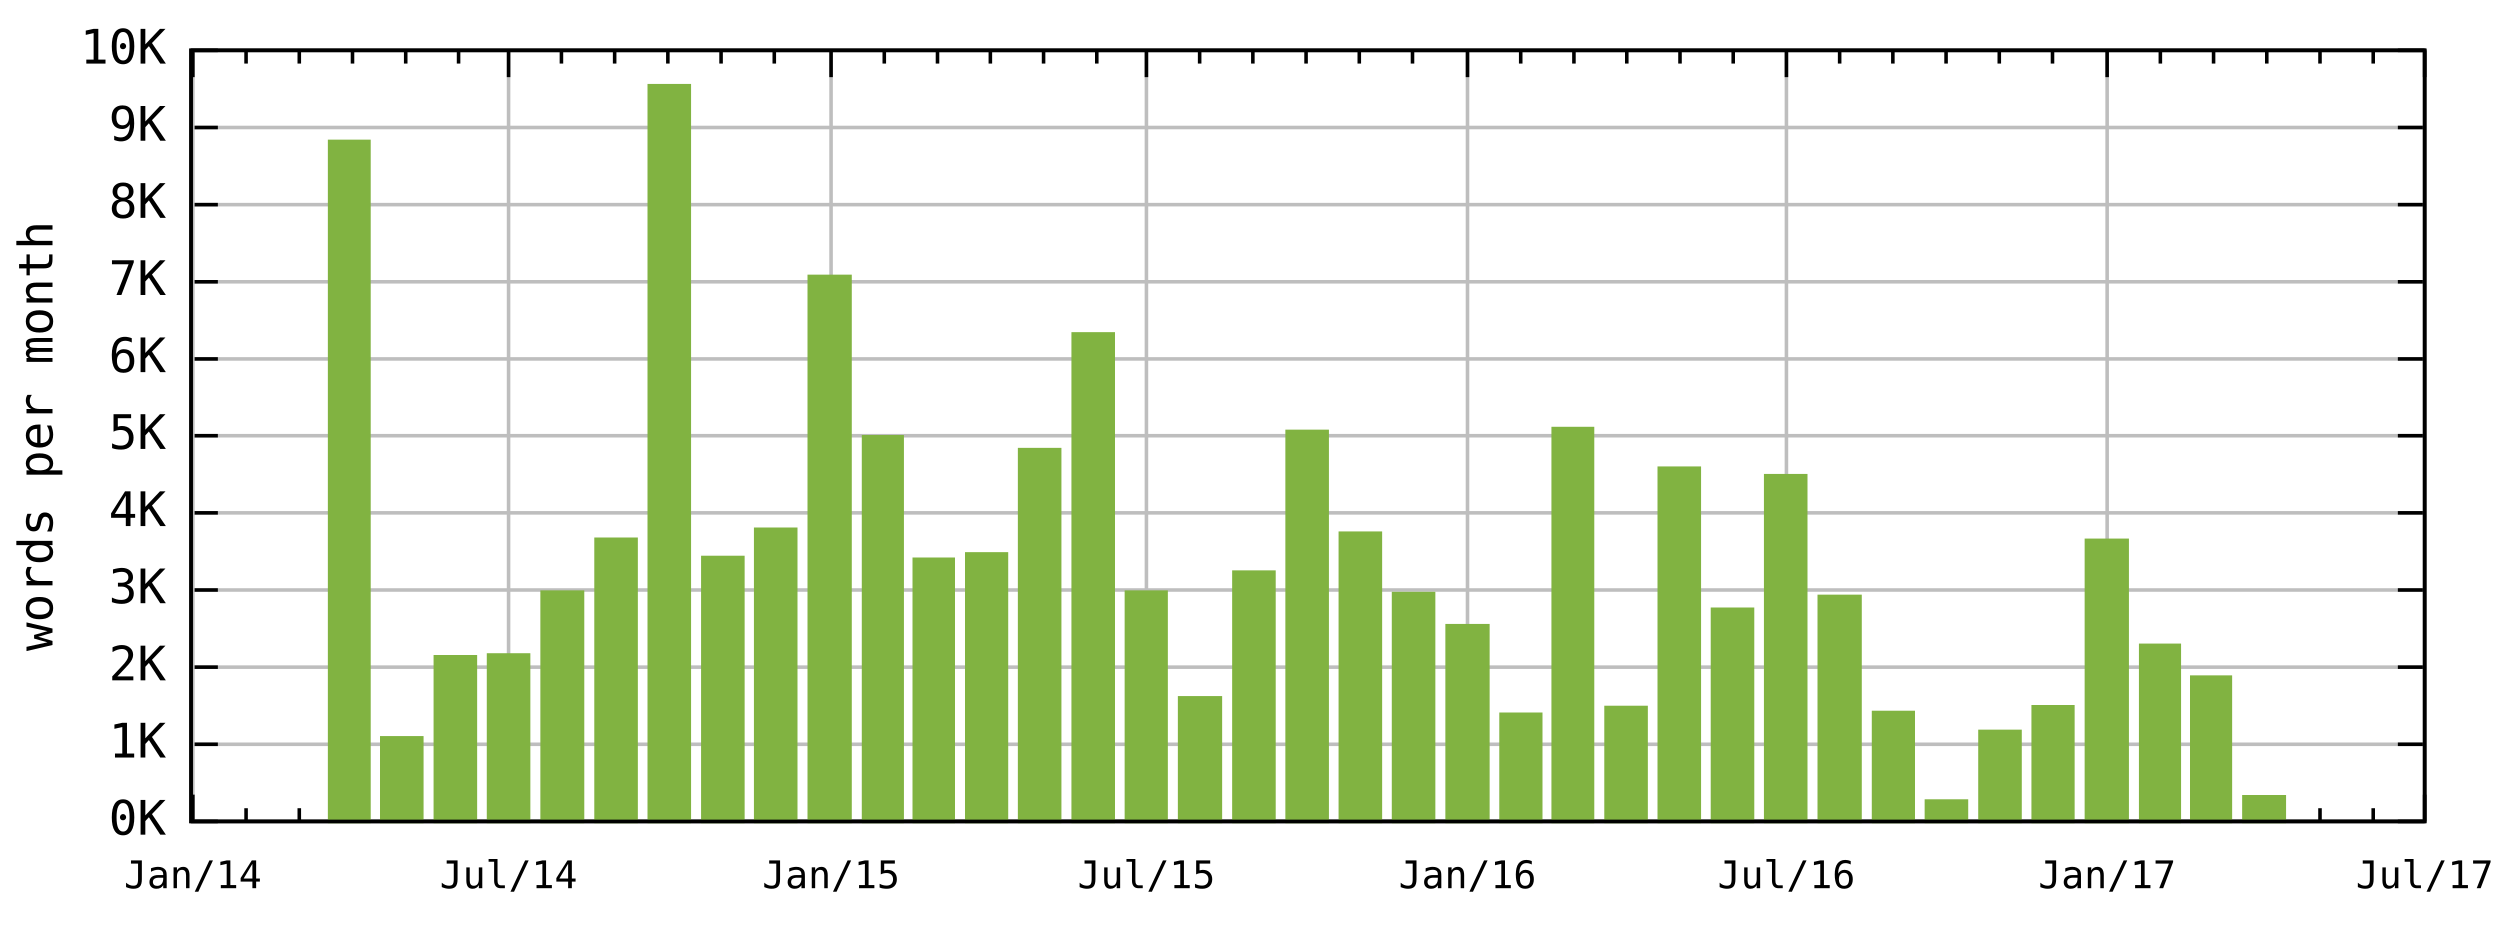
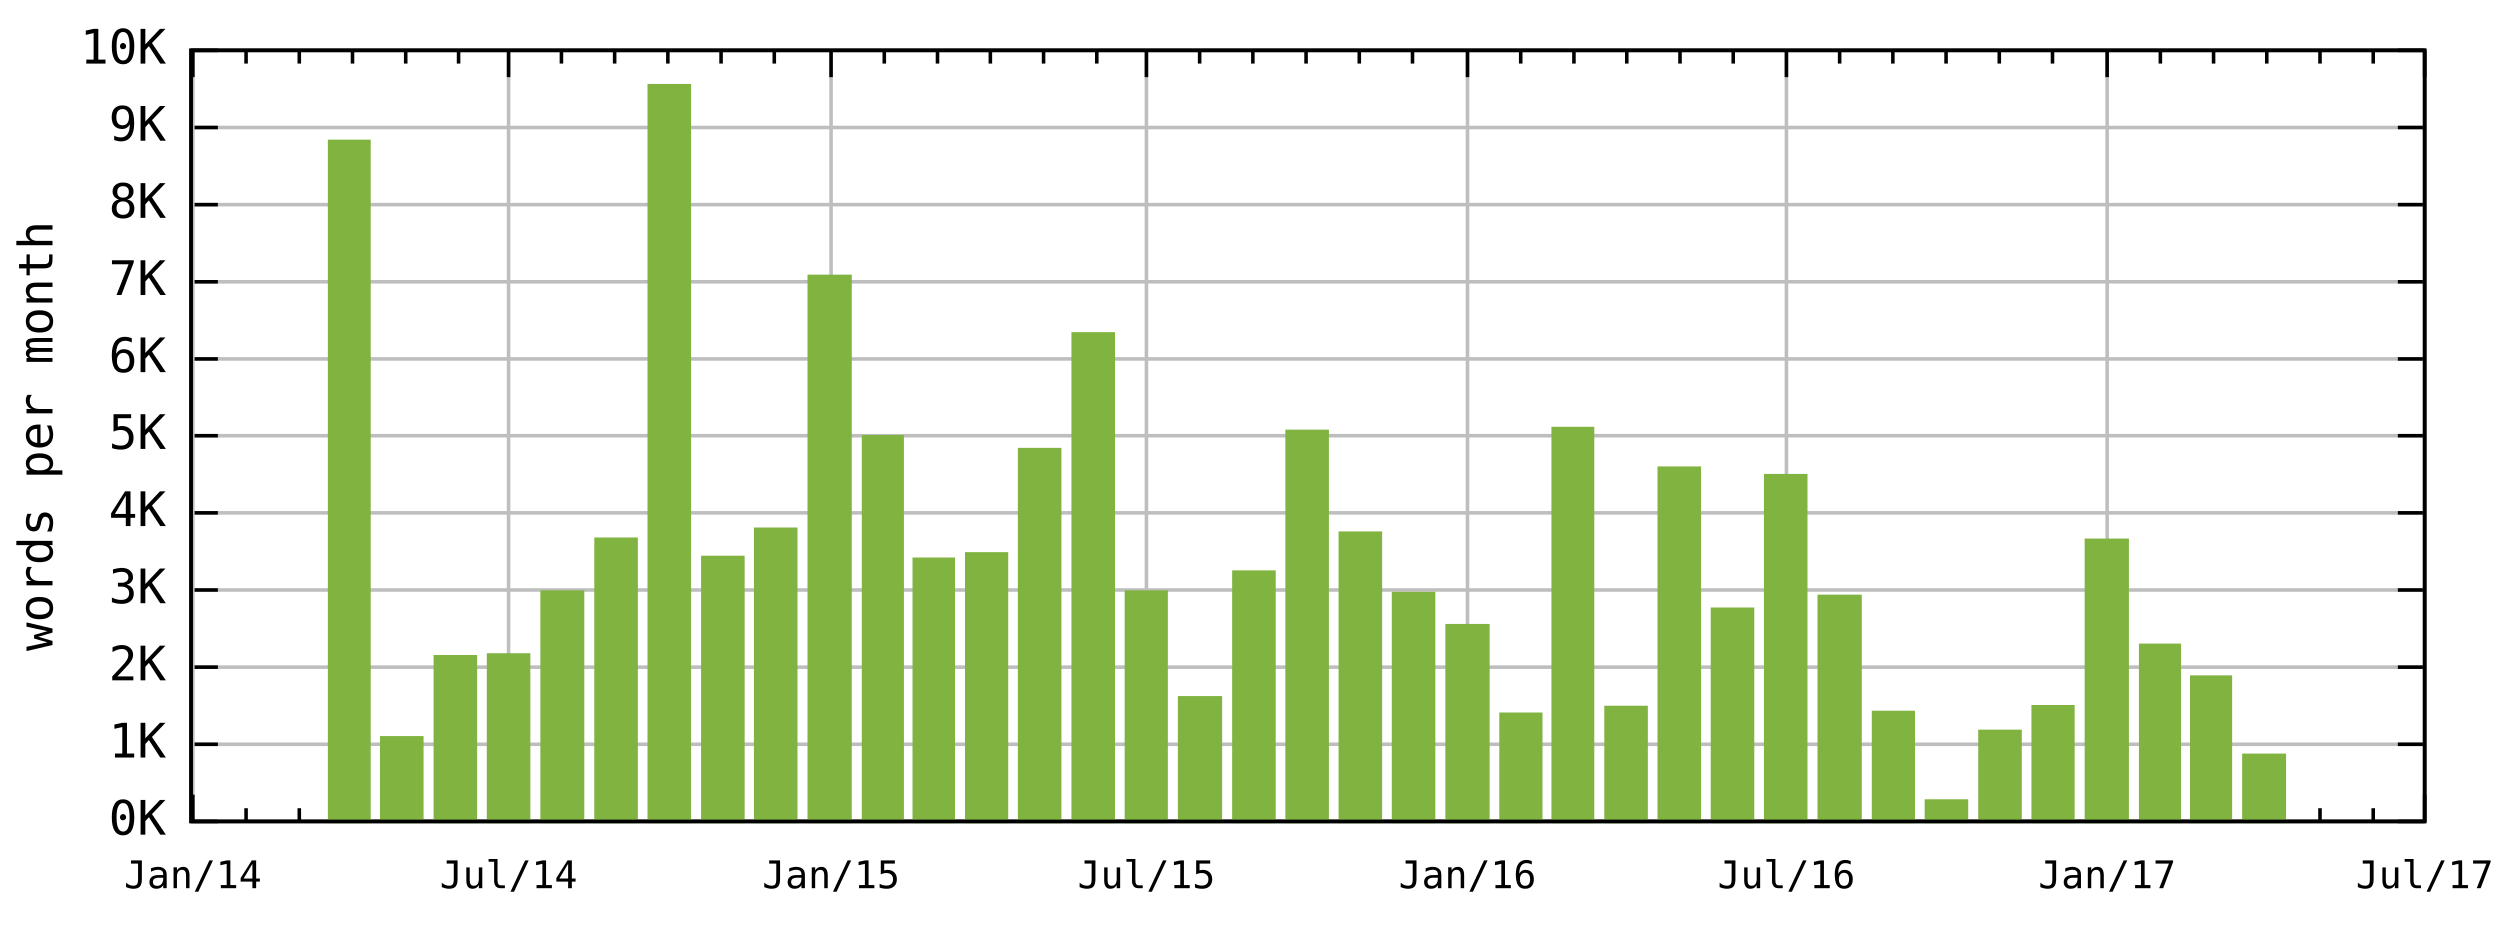
<svg xmlns="http://www.w3.org/2000/svg" xmlns:xlink="http://www.w3.org/1999/xlink" width="700" height="260" viewBox="0 0 700 260">
  <defs>
    <circle id="gpDot" r="0.5" stroke-width="0.5" />
    <path id="gpPt0" stroke-width="0.267" stroke="currentColor" d="M-1,0 h2 M0,-1 v2" />
    <path id="gpPt1" stroke-width="0.267" stroke="currentColor" d="M-1,-1 L1,1 M1,-1 L-1,1" />
    <path id="gpPt2" stroke-width="0.267" stroke="currentColor" d="M-1,0 L1,0 M0,-1 L0,1 M-1,-1 L1,1 M-1,1 L1,-1" />
    <rect id="gpPt3" stroke-width="0.267" stroke="currentColor" x="-1" y="-1" width="2" height="2" />
    <rect id="gpPt4" stroke-width="0.267" stroke="currentColor" fill="currentColor" x="-1" y="-1" width="2" height="2" />
    <circle id="gpPt5" stroke-width="0.267" stroke="currentColor" cx="0" cy="0" r="1" />
    <use xlink:href="#gpPt5" id="gpPt6" fill="currentColor" stroke="none" />
    <path id="gpPt7" stroke-width="0.267" stroke="currentColor" d="M0,-1.33 L-1.33,0.67 L1.33,0.67 z" />
    <use xlink:href="#gpPt7" id="gpPt8" fill="currentColor" stroke="none" />
    <use xlink:href="#gpPt7" id="gpPt9" stroke="currentColor" transform="rotate(180)" />
    <use xlink:href="#gpPt9" id="gpPt10" fill="currentColor" stroke="none" />
    <use xlink:href="#gpPt3" id="gpPt11" stroke="currentColor" transform="rotate(45)" />
    <use xlink:href="#gpPt11" id="gpPt12" fill="currentColor" stroke="none" />
  </defs>
  <g style="fill:none; color:white; stroke:currentColor; stroke-width:1.00; stroke-linecap:butt; stroke-linejoin:miter">
</g>
  <g style="fill:none; color:black; stroke:currentColor; stroke-width:1.00; stroke-linecap:butt; stroke-linejoin:miter">
</g>
  <g style="fill:none; color:gray; stroke:currentColor; stroke-width:1.00; stroke-linecap:butt; stroke-linejoin:miter">
    <path stroke="rgb(190, 190, 190)" d="M53.5,230.0 L678.9,230.0 " />
  </g>
  <g style="fill:none; color:black; stroke:currentColor; stroke-width:1.00; stroke-linecap:butt; stroke-linejoin:miter">
    <path d="M53.5,230.0 L61.0,230.0 M678.9,230.0 L671.4,230.0 " />
    <g transform="translate(46.5,233.7)" style="stroke:none; fill:rgb(0,0,0); font-family:monospace; font-size:10.00pt; text-anchor:end">
      <text>0K</text>
    </g>
  </g>
  <g style="fill:none; color:gray; stroke:currentColor; stroke-width:1.00; stroke-linecap:butt; stroke-linejoin:miter">
    <path stroke="rgb(190, 190, 190)" d="M53.5,208.4 L678.9,208.4 " />
  </g>
  <g style="fill:none; color:black; stroke:currentColor; stroke-width:1.00; stroke-linecap:butt; stroke-linejoin:miter">
    <path d="M53.5,208.4 L61.0,208.4 M678.9,208.4 L671.4,208.4 " />
    <g transform="translate(46.5,212.1)" style="stroke:none; fill:rgb(0,0,0); font-family:monospace; font-size:10.00pt; text-anchor:end">
      <text>1K</text>
    </g>
  </g>
  <g style="fill:none; color:gray; stroke:currentColor; stroke-width:1.00; stroke-linecap:butt; stroke-linejoin:miter">
    <path stroke="rgb(190, 190, 190)" d="M53.5,186.8 L678.9,186.8 " />
  </g>
  <g style="fill:none; color:black; stroke:currentColor; stroke-width:1.00; stroke-linecap:butt; stroke-linejoin:miter">
    <path d="M53.5,186.8 L61.0,186.8 M678.9,186.8 L671.4,186.8 " />
    <g transform="translate(46.5,190.5)" style="stroke:none; fill:rgb(0,0,0); font-family:monospace; font-size:10.00pt; text-anchor:end">
      <text>2K</text>
    </g>
  </g>
  <g style="fill:none; color:gray; stroke:currentColor; stroke-width:1.00; stroke-linecap:butt; stroke-linejoin:miter">
    <path stroke="rgb(190, 190, 190)" d="M53.5,165.2 L678.9,165.2 " />
  </g>
  <g style="fill:none; color:black; stroke:currentColor; stroke-width:1.00; stroke-linecap:butt; stroke-linejoin:miter">
    <path d="M53.5,165.2 L61.0,165.2 M678.9,165.2 L671.4,165.2 " />
    <g transform="translate(46.5,168.9)" style="stroke:none; fill:rgb(0,0,0); font-family:monospace; font-size:10.00pt; text-anchor:end">
      <text>3K</text>
    </g>
  </g>
  <g style="fill:none; color:gray; stroke:currentColor; stroke-width:1.00; stroke-linecap:butt; stroke-linejoin:miter">
    <path stroke="rgb(190, 190, 190)" d="M53.5,143.6 L678.9,143.6 " />
  </g>
  <g style="fill:none; color:black; stroke:currentColor; stroke-width:1.00; stroke-linecap:butt; stroke-linejoin:miter">
    <path d="M53.5,143.6 L61.0,143.6 M678.9,143.6 L671.4,143.6 " />
    <g transform="translate(46.5,147.3)" style="stroke:none; fill:rgb(0,0,0); font-family:monospace; font-size:10.00pt; text-anchor:end">
      <text>4K</text>
    </g>
  </g>
  <g style="fill:none; color:gray; stroke:currentColor; stroke-width:1.00; stroke-linecap:butt; stroke-linejoin:miter">
    <path stroke="rgb(190, 190, 190)" d="M53.5,122.0 L678.9,122.0 " />
  </g>
  <g style="fill:none; color:black; stroke:currentColor; stroke-width:1.00; stroke-linecap:butt; stroke-linejoin:miter">
    <path d="M53.5,122.0 L61.0,122.0 M678.9,122.0 L671.4,122.0 " />
    <g transform="translate(46.5,125.7)" style="stroke:none; fill:rgb(0,0,0); font-family:monospace; font-size:10.00pt; text-anchor:end">
      <text>5K</text>
    </g>
  </g>
  <g style="fill:none; color:gray; stroke:currentColor; stroke-width:1.00; stroke-linecap:butt; stroke-linejoin:miter">
    <path stroke="rgb(190, 190, 190)" d="M53.5,100.5 L678.9,100.5 " />
  </g>
  <g style="fill:none; color:black; stroke:currentColor; stroke-width:1.00; stroke-linecap:butt; stroke-linejoin:miter">
    <path d="M53.5,100.5 L61.0,100.5 M678.9,100.5 L671.4,100.5 " />
    <g transform="translate(46.5,104.2)" style="stroke:none; fill:rgb(0,0,0); font-family:monospace; font-size:10.00pt; text-anchor:end">
      <text>6K</text>
    </g>
  </g>
  <g style="fill:none; color:gray; stroke:currentColor; stroke-width:1.00; stroke-linecap:butt; stroke-linejoin:miter">
    <path stroke="rgb(190, 190, 190)" d="M53.5,78.9 L678.9,78.9 " />
  </g>
  <g style="fill:none; color:black; stroke:currentColor; stroke-width:1.00; stroke-linecap:butt; stroke-linejoin:miter">
    <path d="M53.5,78.9 L61.0,78.9 M678.9,78.9 L671.4,78.9 " />
    <g transform="translate(46.5,82.6)" style="stroke:none; fill:rgb(0,0,0); font-family:monospace; font-size:10.00pt; text-anchor:end">
      <text>7K</text>
    </g>
  </g>
  <g style="fill:none; color:gray; stroke:currentColor; stroke-width:1.00; stroke-linecap:butt; stroke-linejoin:miter">
    <path stroke="rgb(190, 190, 190)" d="M53.5,57.3 L678.9,57.3 " />
  </g>
  <g style="fill:none; color:black; stroke:currentColor; stroke-width:1.00; stroke-linecap:butt; stroke-linejoin:miter">
    <path d="M53.5,57.3 L61.0,57.3 M678.9,57.3 L671.4,57.3 " />
    <g transform="translate(46.5,61.0)" style="stroke:none; fill:rgb(0,0,0); font-family:monospace; font-size:10.00pt; text-anchor:end">
      <text>8K</text>
    </g>
  </g>
  <g style="fill:none; color:gray; stroke:currentColor; stroke-width:1.00; stroke-linecap:butt; stroke-linejoin:miter">
    <path stroke="rgb(190, 190, 190)" d="M53.5,35.7 L678.9,35.7 " />
  </g>
  <g style="fill:none; color:black; stroke:currentColor; stroke-width:1.00; stroke-linecap:butt; stroke-linejoin:miter">
    <path d="M53.5,35.7 L61.0,35.7 M678.9,35.7 L671.4,35.7 " />
    <g transform="translate(46.5,39.4)" style="stroke:none; fill:rgb(0,0,0); font-family:monospace; font-size:10.00pt; text-anchor:end">
      <text>9K</text>
    </g>
  </g>
  <g style="fill:none; color:gray; stroke:currentColor; stroke-width:1.00; stroke-linecap:butt; stroke-linejoin:miter">
    <path stroke="rgb(190, 190, 190)" d="M53.5,14.1 L678.9,14.1 " />
  </g>
  <g style="fill:none; color:black; stroke:currentColor; stroke-width:1.00; stroke-linecap:butt; stroke-linejoin:miter">
    <path d="M53.5,14.1 L61.0,14.1 M678.9,14.1 L671.4,14.1 " />
    <g transform="translate(46.5,17.8)" style="stroke:none; fill:rgb(0,0,0); font-family:monospace; font-size:10.00pt; text-anchor:end">
      <text>10K</text>
    </g>
  </g>
  <g style="fill:none; color:gray; stroke:currentColor; stroke-width:1.00; stroke-linecap:butt; stroke-linejoin:miter">
    <path stroke="rgb(190, 190, 190)" d="M54.0,230.0 L54.0,14.1 " />
  </g>
  <g style="fill:none; color:black; stroke:currentColor; stroke-width:1.00; stroke-linecap:butt; stroke-linejoin:miter">
    <path d="M54.0,230.0 L54.0,222.5 M54.0,14.1 L54.0,21.6 " />
    <g transform="translate(54.0,248.7)" style="stroke:none; fill:rgb(0,0,0); font-family:monospace; font-size:8.00pt; text-anchor:middle">
      <text>Jan/14</text>
    </g>
    <path d="M68.9,230.0 L68.9,226.3 M68.9,14.1 L68.9,17.8 M83.8,230.0 L83.8,226.3 M83.8,14.1 L83.8,17.8    M98.7,230.0 L98.7,226.3 M98.7,14.1 L98.7,17.8 M113.6,230.0 L113.6,226.3 M113.6,14.1 L113.6,17.8    M128.4,230.0 L128.4,226.3 M128.4,14.1 L128.4,17.8 " />
  </g>
  <g style="fill:none; color:gray; stroke:currentColor; stroke-width:1.00; stroke-linecap:butt; stroke-linejoin:miter">
    <path stroke="rgb(190, 190, 190)" d="M142.4,230.0 L142.4,14.1 " />
  </g>
  <g style="fill:none; color:black; stroke:currentColor; stroke-width:1.00; stroke-linecap:butt; stroke-linejoin:miter">
    <path d="M142.4,230.0 L142.4,222.5 M142.4,14.1 L142.4,21.6 " />
    <g transform="translate(142.4,248.7)" style="stroke:none; fill:rgb(0,0,0); font-family:monospace; font-size:8.00pt; text-anchor:middle">
      <text>Jul/14</text>
    </g>
    <path d="M157.2,230.0 L157.2,226.3 M157.2,14.1 L157.2,17.8 M172.1,230.0 L172.1,226.3 M172.1,14.1 L172.1,17.8    M187.0,230.0 L187.0,226.3 M187.0,14.1 L187.0,17.8 M201.9,230.0 L201.9,226.3 M201.9,14.1 L201.9,17.8    M216.8,230.0 L216.8,226.3 M216.8,14.1 L216.8,17.8 " />
  </g>
  <g style="fill:none; color:gray; stroke:currentColor; stroke-width:1.00; stroke-linecap:butt; stroke-linejoin:miter">
    <path stroke="rgb(190, 190, 190)" d="M232.7,230.0 L232.7,14.1 " />
  </g>
  <g style="fill:none; color:black; stroke:currentColor; stroke-width:1.00; stroke-linecap:butt; stroke-linejoin:miter">
    <path d="M232.7,230.0 L232.7,222.5 M232.7,14.1 L232.7,21.6 " />
    <g transform="translate(232.7,248.7)" style="stroke:none; fill:rgb(0,0,0); font-family:monospace; font-size:8.00pt; text-anchor:middle">
      <text>Jan/15</text>
    </g>
    <path d="M247.6,230.0 L247.6,226.3 M247.6,14.1 L247.6,17.8 M262.5,230.0 L262.5,226.3 M262.5,14.1 L262.5,17.8    M277.3,230.0 L277.3,226.3 M277.3,14.1 L277.3,17.8 M292.2,230.0 L292.2,226.3 M292.2,14.1 L292.2,17.8    M307.1,230.0 L307.1,226.3 M307.1,14.1 L307.1,17.8 " />
  </g>
  <g style="fill:none; color:gray; stroke:currentColor; stroke-width:1.00; stroke-linecap:butt; stroke-linejoin:miter">
    <path stroke="rgb(190, 190, 190)" d="M321.0,230.0 L321.0,14.1 " />
  </g>
  <g style="fill:none; color:black; stroke:currentColor; stroke-width:1.00; stroke-linecap:butt; stroke-linejoin:miter">
    <path d="M321.0,230.0 L321.0,222.5 M321.0,14.1 L321.0,21.6 " />
    <g transform="translate(321.0,248.7)" style="stroke:none; fill:rgb(0,0,0); font-family:monospace; font-size:8.00pt; text-anchor:middle">
      <text>Jul/15</text>
    </g>
    <path d="M335.9,230.0 L335.9,226.3 M335.9,14.1 L335.9,17.8 M350.8,230.0 L350.8,226.3 M350.8,14.1 L350.8,17.8    M365.7,230.0 L365.7,226.3 M365.7,14.1 L365.7,17.8 M380.6,230.0 L380.6,226.3 M380.6,14.1 L380.6,17.8    M395.5,230.0 L395.5,226.3 M395.5,14.1 L395.5,17.8 " />
  </g>
  <g style="fill:none; color:gray; stroke:currentColor; stroke-width:1.00; stroke-linecap:butt; stroke-linejoin:miter">
    <path stroke="rgb(190, 190, 190)" d="M410.9,230.0 L410.9,14.1 " />
  </g>
  <g style="fill:none; color:black; stroke:currentColor; stroke-width:1.00; stroke-linecap:butt; stroke-linejoin:miter">
    <path d="M410.9,230.0 L410.9,222.5 M410.9,14.1 L410.9,21.6 " />
    <g transform="translate(410.9,248.7)" style="stroke:none; fill:rgb(0,0,0); font-family:monospace; font-size:8.00pt; text-anchor:middle">
      <text>Jan/16</text>
    </g>
    <path d="M425.8,230.0 L425.8,226.3 M425.8,14.1 L425.8,17.8 M440.7,230.0 L440.7,226.3 M440.7,14.1 L440.7,17.8    M455.5,230.0 L455.5,226.3 M455.5,14.1 L455.5,17.8 M470.4,230.0 L470.4,226.3 M470.4,14.1 L470.4,17.8    M485.3,230.0 L485.3,226.3 M485.3,14.1 L485.3,17.8 " />
  </g>
  <g style="fill:none; color:gray; stroke:currentColor; stroke-width:1.00; stroke-linecap:butt; stroke-linejoin:miter">
    <path stroke="rgb(190, 190, 190)" d="M500.2,230.0 L500.2,14.1 " />
  </g>
  <g style="fill:none; color:black; stroke:currentColor; stroke-width:1.00; stroke-linecap:butt; stroke-linejoin:miter">
    <path d="M500.2,230.0 L500.2,222.5 M500.2,14.1 L500.2,21.6 " />
    <g transform="translate(500.2,248.7)" style="stroke:none; fill:rgb(0,0,0); font-family:monospace; font-size:8.00pt; text-anchor:middle">
      <text>Jul/16</text>
    </g>
    <path d="M515.1,230.0 L515.1,226.3 M515.1,14.1 L515.1,17.8 M530.0,230.0 L530.0,226.3 M530.0,14.1 L530.0,17.8    M544.9,230.0 L544.9,226.3 M544.9,14.1 L544.9,17.8 M559.8,230.0 L559.8,226.3 M559.8,14.1 L559.8,17.8    M574.7,230.0 L574.7,226.3 M574.7,14.1 L574.7,17.8 " />
  </g>
  <g style="fill:none; color:gray; stroke:currentColor; stroke-width:1.00; stroke-linecap:butt; stroke-linejoin:miter">
    <path stroke="rgb(190, 190, 190)" d="M590.0,230.0 L590.0,14.1 " />
  </g>
  <g style="fill:none; color:black; stroke:currentColor; stroke-width:1.00; stroke-linecap:butt; stroke-linejoin:miter">
    <path d="M590.0,230.0 L590.0,222.5 M590.0,14.1 L590.0,21.6 " />
    <g transform="translate(590.0,248.7)" style="stroke:none; fill:rgb(0,0,0); font-family:monospace; font-size:8.00pt; text-anchor:middle">
      <text>Jan/17</text>
    </g>
    <path d="M604.9,230.0 L604.9,226.3 M604.9,14.1 L604.9,17.8 M619.8,230.0 L619.8,226.3 M619.8,14.1 L619.8,17.8    M634.7,230.0 L634.7,226.3 M634.7,14.1 L634.7,17.8 M649.6,230.0 L649.6,226.3 M649.6,14.1 L649.6,17.8    M664.5,230.0 L664.5,226.3 M664.5,14.1 L664.5,17.8 " />
  </g>
  <g style="fill:none; color:gray; stroke:currentColor; stroke-width:1.00; stroke-linecap:butt; stroke-linejoin:miter">
    <path stroke="rgb(190, 190, 190)" d="M678.9,230.0 L678.9,14.1 " />
  </g>
  <g style="fill:none; color:black; stroke:currentColor; stroke-width:1.00; stroke-linecap:butt; stroke-linejoin:miter">
    <path d="M678.9,230.0 L678.9,222.5 M678.9,14.1 L678.9,21.6 " />
    <g transform="translate(678.9,248.7)" style="stroke:none; fill:rgb(0,0,0); font-family:monospace; font-size:8.00pt; text-anchor:middle">
      <text>Jul/17</text>
    </g>
    <path d="M53.5,14.1 L53.5,230.0 L678.9,230.0 L678.9,14.1 L53.5,14.1 Z " />
    <g transform="translate(14.7,122.1) rotate(270)" style="stroke:none; fill:rgb(0,0,0); font-family:monospace; font-size:10.00pt; text-anchor:middle">
      <text>words per month</text>
    </g>
  </g>
  <a xlink:title="Plot #1">
    <g style="fill:none; color:red; stroke:currentColor; stroke-width:1.00; stroke-linecap:butt; stroke-linejoin:miter">
      <g style="stroke:none; shape-rendering:crispEdges">
        <polygon fill="rgb(129, 179,  65)" points="92.3,230.0 103.4,230.0 103.4,39.5 92.3,39.5 " />
      </g>
      <path stroke="rgb(129, 179,  65)" d="M92.3,230.0 L92.3,39.6 L103.3,39.6 L103.3,230.0 L92.3,230.0 Z " />
      <g style="stroke:none; shape-rendering:crispEdges">
        <polygon fill="rgb(129, 179,  65)" points="106.9,230.0 118.2,230.0 118.2,206.5 106.9,206.5 " />
      </g>
      <path stroke="rgb(129, 179,  65)" d="M106.9,230.0 L106.9,206.6 L118.1,206.6 L118.1,230.0 L106.9,230.0 Z " />
      <g style="stroke:none; shape-rendering:crispEdges">
        <polygon fill="rgb(129, 179,  65)" points="121.9,230.0 133.2,230.0 133.2,183.8 121.9,183.8 " />
      </g>
      <path stroke="rgb(129, 179,  65)" d="M121.9,230.0 L121.9,183.9 L133.1,183.9 L133.1,230.0 L121.9,230.0 Z " />
      <g style="stroke:none; shape-rendering:crispEdges">
        <polygon fill="rgb(129, 179,  65)" points="136.8,230.0 148.1,230.0 148.1,183.3 136.8,183.3 " />
      </g>
      <path stroke="rgb(129, 179,  65)" d="M136.8,230.0 L136.8,183.4 L148.0,183.4 L148.0,230.0 L136.8,230.0 Z " />
      <g style="stroke:none; shape-rendering:crispEdges">
        <polygon fill="rgb(129, 179,  65)" points="151.8,230.0 163.2,230.0 163.2,165.7 151.8,165.7 " />
      </g>
      <path stroke="rgb(129, 179,  65)" d="M151.8,230.0 L151.8,165.8 L163.1,165.8 L163.1,230.0 L151.8,230.0 Z " />
      <g style="stroke:none; shape-rendering:crispEdges">
        <polygon fill="rgb(129, 179,  65)" points="166.9,230.0 178.2,230.0 178.2,150.9 166.9,150.9 " />
      </g>
      <path stroke="rgb(129, 179,  65)" d="M166.9,230.0 L166.9,151.0 L178.1,151.0 L178.1,230.0 L166.9,230.0 Z " />
      <g style="stroke:none; shape-rendering:crispEdges">
        <polygon fill="rgb(129, 179,  65)" points="181.8,230.0 193.1,230.0 193.1,23.9 181.8,23.9 " />
      </g>
      <path stroke="rgb(129, 179,  65)" d="M181.8,230.0 L181.8,24.0 L193.0,24.0 L193.0,230.0 L181.8,230.0 Z " />
      <g style="stroke:none; shape-rendering:crispEdges">
        <polygon fill="rgb(129, 179,  65)" points="196.8,230.0 208.1,230.0 208.1,156.0 196.8,156.0 " />
      </g>
      <path stroke="rgb(129, 179,  65)" d="M196.8,230.0 L196.8,156.1 L208.0,156.1 L208.0,230.0 L196.8,230.0 Z " />
      <g style="stroke:none; shape-rendering:crispEdges">
        <polygon fill="rgb(129, 179,  65)" points="211.6,230.0 222.9,230.0 222.9,148.1 211.6,148.1 " />
      </g>
      <path stroke="rgb(129, 179,  65)" d="M211.6,230.0 L211.6,148.2 L222.8,148.2 L222.8,230.0 L211.6,230.0 Z " />
      <g style="stroke:none; shape-rendering:crispEdges">
        <polygon fill="rgb(129, 179,  65)" points="226.6,230.0 238.1,230.0 238.1,77.3 226.6,77.3 " />
      </g>
      <path stroke="rgb(129, 179,  65)" d="M226.6,230.0 L226.6,77.4 L238.0,77.4 L238.0,230.0 L226.6,230.0 Z " />
      <g style="stroke:none; shape-rendering:crispEdges">
        <polygon fill="rgb(129, 179,  65)" points="241.8,230.0 252.7,230.0 252.7,122.2 241.8,122.2 " />
      </g>
      <path stroke="rgb(129, 179,  65)" d="M241.8,230.0 L241.8,122.3 L252.6,122.3 L252.6,230.0 L241.8,230.0 Z " />
      <g style="stroke:none; shape-rendering:crispEdges">
        <polygon fill="rgb(129, 179,  65)" points="256.0,230.0 267.0,230.0 267.0,156.5 256.0,156.5 " />
      </g>
      <path stroke="rgb(129, 179,  65)" d="M256.0,230.0 L256.0,156.6 L266.9,156.6 L266.9,230.0 L256.0,230.0 Z " />
      <g style="stroke:none; shape-rendering:crispEdges">
        <polygon fill="rgb(129, 179,  65)" points="270.7,230.0 281.9,230.0 281.9,155.0 270.7,155.0 " />
      </g>
      <path stroke="rgb(129, 179,  65)" d="M270.7,230.0 L270.7,155.1 L281.8,155.1 L281.8,230.0 L270.7,230.0 Z " />
      <g style="stroke:none; shape-rendering:crispEdges">
        <polygon fill="rgb(129, 179,  65)" points="285.5,230.0 296.8,230.0 296.8,125.8 285.5,125.8 " />
      </g>
      <path stroke="rgb(129, 179,  65)" d="M285.5,230.0 L285.5,125.9 L296.7,125.9 L296.7,230.0 L285.5,230.0 Z " />
      <g style="stroke:none; shape-rendering:crispEdges">
        <polygon fill="rgb(129, 179,  65)" points="300.5,230.0 311.8,230.0 311.8,93.4 300.5,93.4 " />
      </g>
      <path stroke="rgb(129, 179,  65)" d="M300.5,230.0 L300.5,93.5 L311.7,93.5 L311.7,230.0 L300.5,230.0 Z " />
      <g style="stroke:none; shape-rendering:crispEdges">
        <polygon fill="rgb(129, 179,  65)" points="315.4,230.0 326.6,230.0 326.6,165.7 315.4,165.7 " />
      </g>
      <path stroke="rgb(129, 179,  65)" d="M315.4,230.0 L315.4,165.8 L326.5,165.8 L326.5,230.0 L315.4,230.0 Z " />
      <g style="stroke:none; shape-rendering:crispEdges">
        <polygon fill="rgb(129, 179,  65)" points="330.3,230.0 341.8,230.0 341.8,195.3 330.3,195.3 " />
      </g>
      <path stroke="rgb(129, 179,  65)" d="M330.3,230.0 L330.3,195.4 L341.7,195.4 L341.7,230.0 L330.3,230.0 Z " />
      <g style="stroke:none; shape-rendering:crispEdges">
        <polygon fill="rgb(129, 179,  65)" points="345.5,230.0 356.8,230.0 356.8,160.1 345.5,160.1 " />
      </g>
      <path stroke="rgb(129, 179,  65)" d="M345.5,230.0 L345.5,160.2 L356.7,160.2 L356.7,230.0 L345.5,230.0 Z " />
      <g style="stroke:none; shape-rendering:crispEdges">
        <polygon fill="rgb(129, 179,  65)" points="360.4,230.0 371.7,230.0 371.7,120.7 360.4,120.7 " />
      </g>
      <path stroke="rgb(129, 179,  65)" d="M360.4,230.0 L360.4,120.8 L371.6,120.8 L371.6,230.0 L360.4,230.0 Z " />
      <g style="stroke:none; shape-rendering:crispEdges">
        <polygon fill="rgb(129, 179,  65)" points="375.3,230.0 386.6,230.0 386.6,149.2 375.3,149.2 " />
      </g>
      <path stroke="rgb(129, 179,  65)" d="M375.3,230.0 L375.3,149.3 L386.5,149.3 L386.5,230.0 L375.3,230.0 Z " />
      <g style="stroke:none; shape-rendering:crispEdges">
        <polygon fill="rgb(129, 179,  65)" points="390.2,230.0 401.5,230.0 401.5,166.1 390.2,166.1 " />
      </g>
      <path stroke="rgb(129, 179,  65)" d="M390.2,230.0 L390.2,166.2 L401.4,166.2 L401.4,230.0 L390.2,230.0 Z " />
      <g style="stroke:none; shape-rendering:crispEdges">
        <polygon fill="rgb(129, 179,  65)" points="405.2,230.0 416.7,230.0 416.7,175.1 405.2,175.1 " />
      </g>
      <path stroke="rgb(129, 179,  65)" d="M405.2,230.0 L405.2,175.2 L416.6,175.2 L416.6,230.0 L405.2,230.0 Z " />
      <g style="stroke:none; shape-rendering:crispEdges">
        <polygon fill="rgb(129, 179,  65)" points="420.3,230.0 431.5,230.0 431.5,199.9 420.3,199.9 " />
      </g>
      <path stroke="rgb(129, 179,  65)" d="M420.3,230.0 L420.3,200.0 L431.4,200.0 L431.4,230.0 L420.3,230.0 Z " />
      <g style="stroke:none; shape-rendering:crispEdges">
        <polygon fill="rgb(129, 179,  65)" points="434.9,230.0 446.0,230.0 446.0,119.9 434.9,119.9 " />
      </g>
      <path stroke="rgb(129, 179,  65)" d="M434.9,230.0 L434.9,120.0 L445.9,120.0 L445.9,230.0 L434.9,230.0 Z " />
      <g style="stroke:none; shape-rendering:crispEdges">
        <polygon fill="rgb(129, 179,  65)" points="449.7,230.0 461.0,230.0 461.0,198.0 449.7,198.0 " />
      </g>
      <path stroke="rgb(129, 179,  65)" d="M449.7,230.0 L449.7,198.1 L460.9,198.1 L460.9,230.0 L449.7,230.0 Z " />
      <g style="stroke:none; shape-rendering:crispEdges">
        <polygon fill="rgb(129, 179,  65)" points="464.6,230.0 475.9,230.0 475.9,131.0 464.6,131.0 " />
      </g>
      <path stroke="rgb(129, 179,  65)" d="M464.6,230.0 L464.6,131.1 L475.8,131.1 L475.8,230.0 L464.6,230.0 Z " />
      <g style="stroke:none; shape-rendering:crispEdges">
        <polygon fill="rgb(129, 179,  65)" points="479.5,230.0 490.8,230.0 490.8,170.5 479.5,170.5 " />
      </g>
      <path stroke="rgb(129, 179,  65)" d="M479.5,230.0 L479.5,170.6 L490.7,170.6 L490.7,230.0 L479.5,230.0 Z " />
      <g style="stroke:none; shape-rendering:crispEdges">
        <polygon fill="rgb(129, 179,  65)" points="494.4,230.0 505.7,230.0 505.7,133.1 494.4,133.1 " />
      </g>
      <path stroke="rgb(129, 179,  65)" d="M494.4,230.0 L494.4,133.2 L505.6,133.2 L505.6,230.0 L494.4,230.0 Z " />
      <g style="stroke:none; shape-rendering:crispEdges">
        <polygon fill="rgb(129, 179,  65)" points="509.4,230.0 520.9,230.0 520.9,166.9 509.4,166.9 " />
      </g>
      <path stroke="rgb(129, 179,  65)" d="M509.4,230.0 L509.4,167.0 L520.8,167.0 L520.8,230.0 L509.4,230.0 Z " />
      <g style="stroke:none; shape-rendering:crispEdges">
        <polygon fill="rgb(129, 179,  65)" points="524.6,230.0 535.8,230.0 535.8,199.4 524.6,199.4 " />
      </g>
      <path stroke="rgb(129, 179,  65)" d="M524.6,230.0 L524.6,199.5 L535.7,199.5 L535.7,230.0 L524.6,230.0 Z " />
      <g style="stroke:none; shape-rendering:crispEdges">
        <polygon fill="rgb(129, 179,  65)" points="539.4,230.0 550.7,230.0 550.7,224.2 539.4,224.2 " />
      </g>
      <path stroke="rgb(129, 179,  65)" d="M539.4,230.0 L539.4,224.3 L550.6,224.3 L550.6,230.0 L539.4,230.0 Z " />
      <g style="stroke:none; shape-rendering:crispEdges">
        <polygon fill="rgb(129, 179,  65)" points="554.4,230.0 565.7,230.0 565.7,204.7 554.4,204.7 " />
      </g>
      <path stroke="rgb(129, 179,  65)" d="M554.4,230.0 L554.4,204.8 L565.6,204.8 L565.6,230.0 L554.4,230.0 Z " />
      <g style="stroke:none; shape-rendering:crispEdges">
        <polygon fill="rgb(129, 179,  65)" points="569.3,230.0 580.5,230.0 580.5,197.8 569.3,197.8 " />
      </g>
      <path stroke="rgb(129, 179,  65)" d="M569.3,230.0 L569.3,197.9 L580.4,197.9 L580.4,230.0 L569.3,230.0 Z " />
      <g style="stroke:none; shape-rendering:crispEdges">
        <polygon fill="rgb(129, 179,  65)" points="584.2,230.0 595.7,230.0 595.7,151.2 584.2,151.2 " />
      </g>
      <path stroke="rgb(129, 179,  65)" d="M584.2,230.0 L584.2,151.3 L595.6,151.3 L595.6,230.0 L584.2,230.0 Z " />
      <g style="stroke:none; shape-rendering:crispEdges">
        <polygon fill="rgb(129, 179,  65)" points="599.4,230.0 610.3,230.0 610.3,180.6 599.4,180.6 " />
      </g>
      <path stroke="rgb(129, 179,  65)" d="M599.4,230.0 L599.4,180.7 L610.2,180.7 L610.2,230.0 L599.4,230.0 Z " />
      <g style="stroke:none; shape-rendering:crispEdges">
        <polygon fill="rgb(129, 179,  65)" points="613.7,230.0 624.6,230.0 624.6,189.5 613.7,189.5 " />
      </g>
      <path stroke="rgb(129, 179,  65)" d="M613.7,230.0 L613.7,189.6 L624.5,189.6 L624.5,230.0 L613.7,230.0 Z " />
      <g style="stroke:none; shape-rendering:crispEdges">
-         <polygon fill="rgb(129, 179,  65)" points="628.3,230.0 639.7,230.0 639.7,223.0 628.3,223.0 " />
-       </g>
-       <path stroke="rgb(129, 179,  65)" d="M628.3,230.0 L628.3,223.1 L639.6,223.1 L639.6,230.0 L628.3,230.0 Z " />
+         <polygon fill="rgb(129, 179,  65)" points="628.3,230.0 639.7,230.0 639.7,211.4 628.3,211.4 " />
+       </g>
+       <path stroke="rgb(129, 179,  65)" d="M628.3,230.0 L628.3,211.5 L639.6,211.5 L639.6,230.0 L628.3,230.0 Z " />
    </g>
  </a>
  <g style="fill:none; color:black; stroke:currentColor; stroke-width:1.00; stroke-linecap:butt; stroke-linejoin:miter">
    <path d="M53.5,14.1 L53.5,230.0 L678.9,230.0 L678.9,14.1 L53.5,14.1 Z " />
  </g>
</svg>
